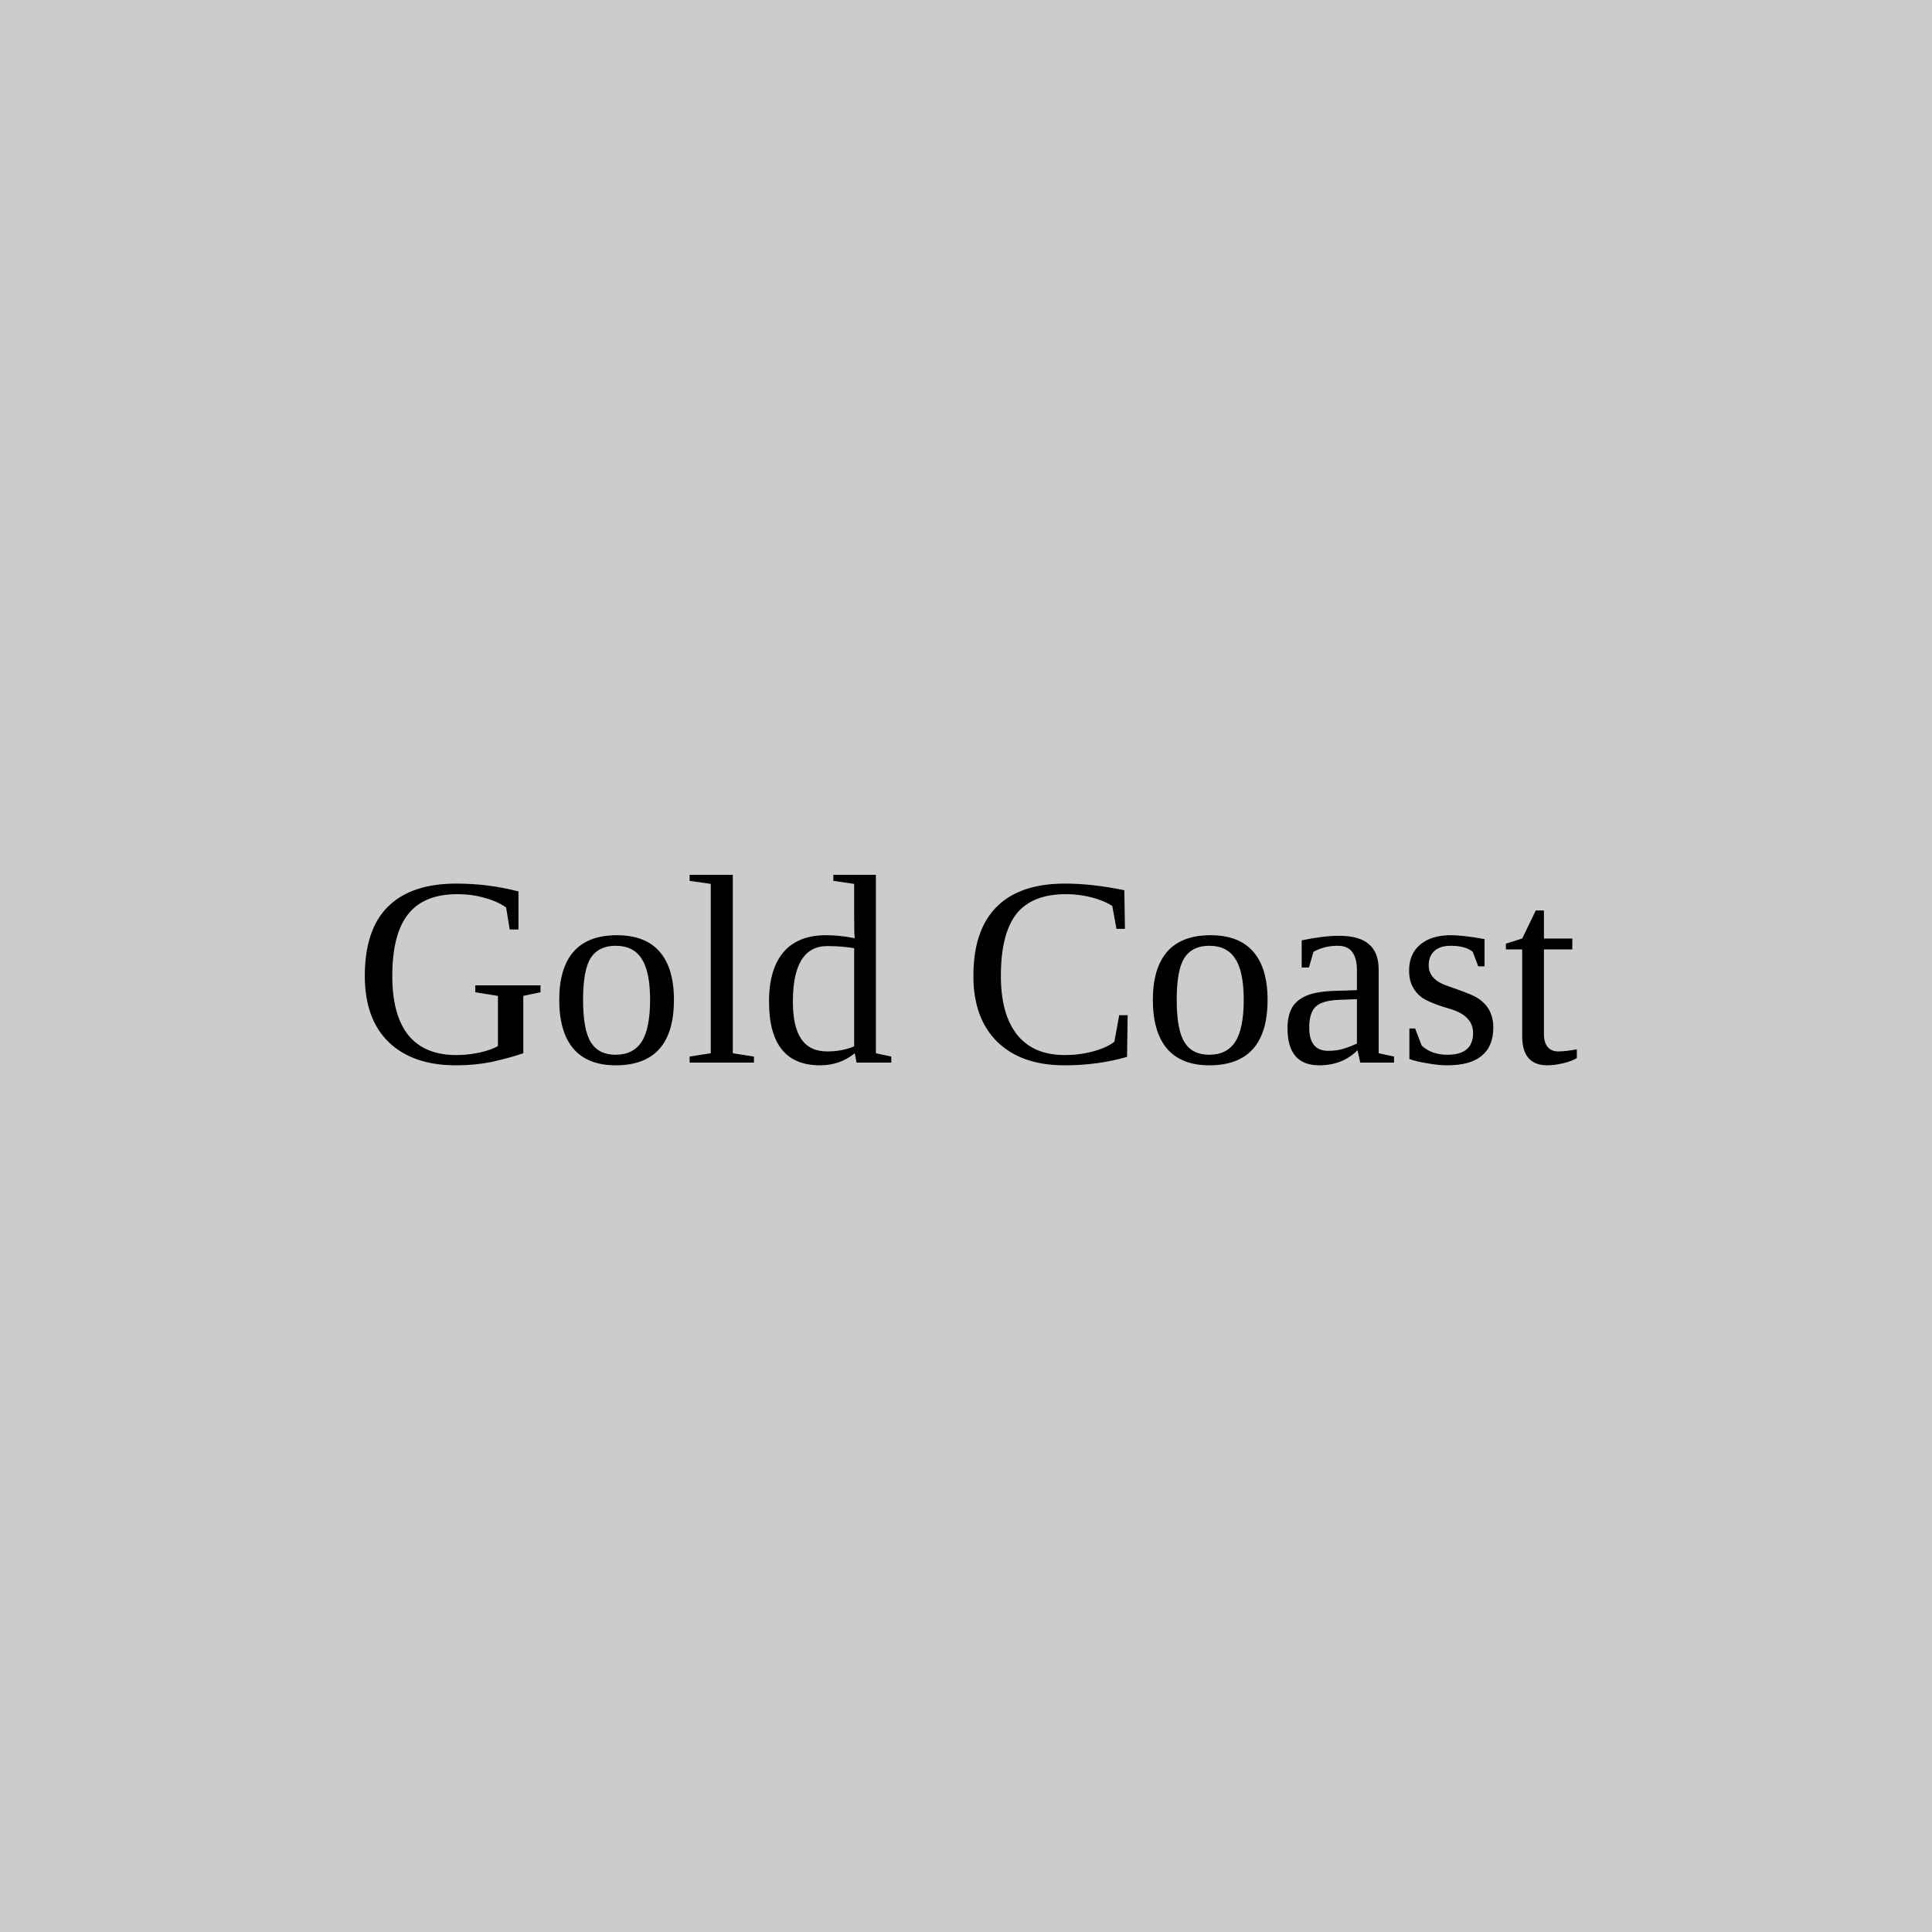
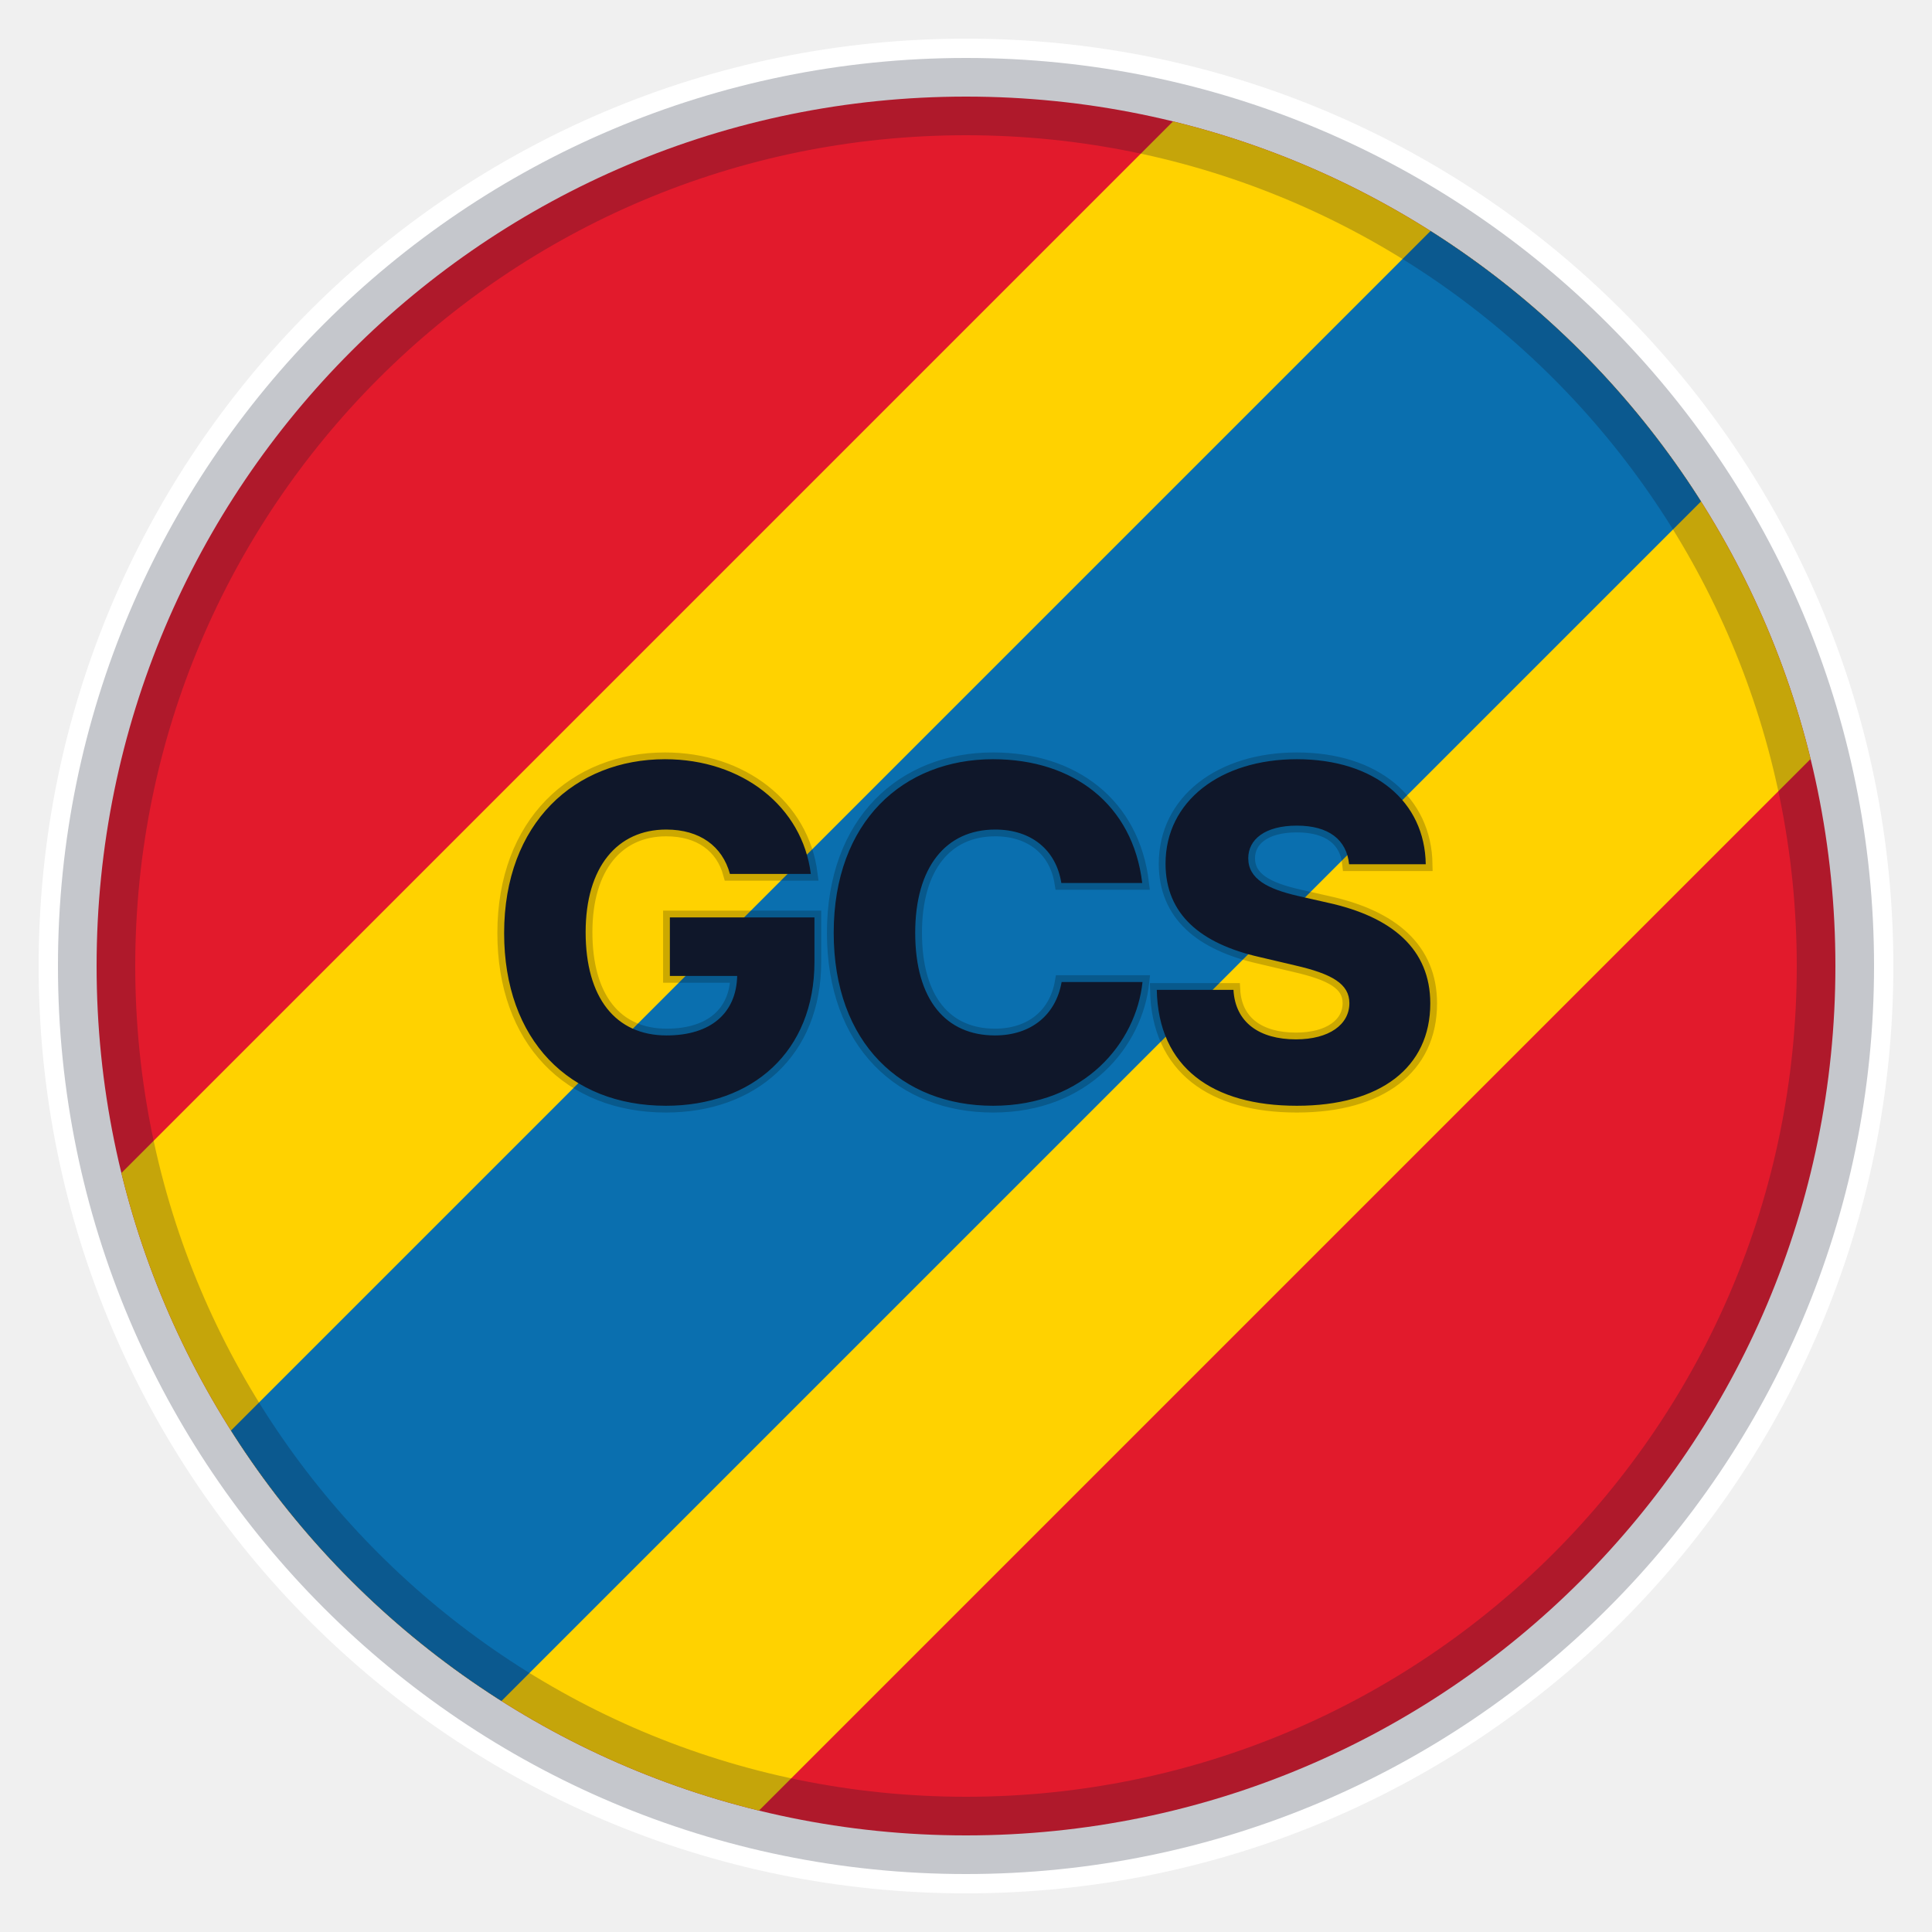
- <svg xmlns="http://www.w3.org/2000/svg" viewBox="0 0 100 100">
-   <rect width="100" height="100" fill="#ccc" />
-   <text x="50" y="55" font-size="14" text-anchor="middle" fill="#000">Gold Coast</text>
+ <svg xmlns="http://www.w3.org/2000/svg" viewBox="0 0 100 100" role="img" aria-labelledby="title">
+   <defs>
+     <clipPath id="crest">
+       <circle cx="50" cy="50" r="45" />
+     </clipPath>
+   </defs>
+   <circle cx="50" cy="50" r="48" fill="#fff" />
+   <circle cx="50" cy="50" r="45" fill="#E21A2C" />
+   <g clip-path="url(#crest)">
+     <path d="M-5 72 72 -5h33v33L28 105H-5z" fill="#FFD200" />
+     <path d="M-5 91 91 -5h14v14L9 105H-5z" fill="#006BB6" opacity=".96" />
+   </g>
+   <circle cx="50" cy="50" r="45" fill="none" stroke="rgba(15,23,42,.24)" stroke-width="4" />
+   <text x="50" y="57" text-anchor="middle" font-family="Inter, Arial, sans-serif" font-size="24" font-weight="800" letter-spacing="-1" fill="#0F172A" stroke="rgba(0,0,0,.2)" stroke-width=".7" paint-order="stroke">GCS</text>
</svg>
